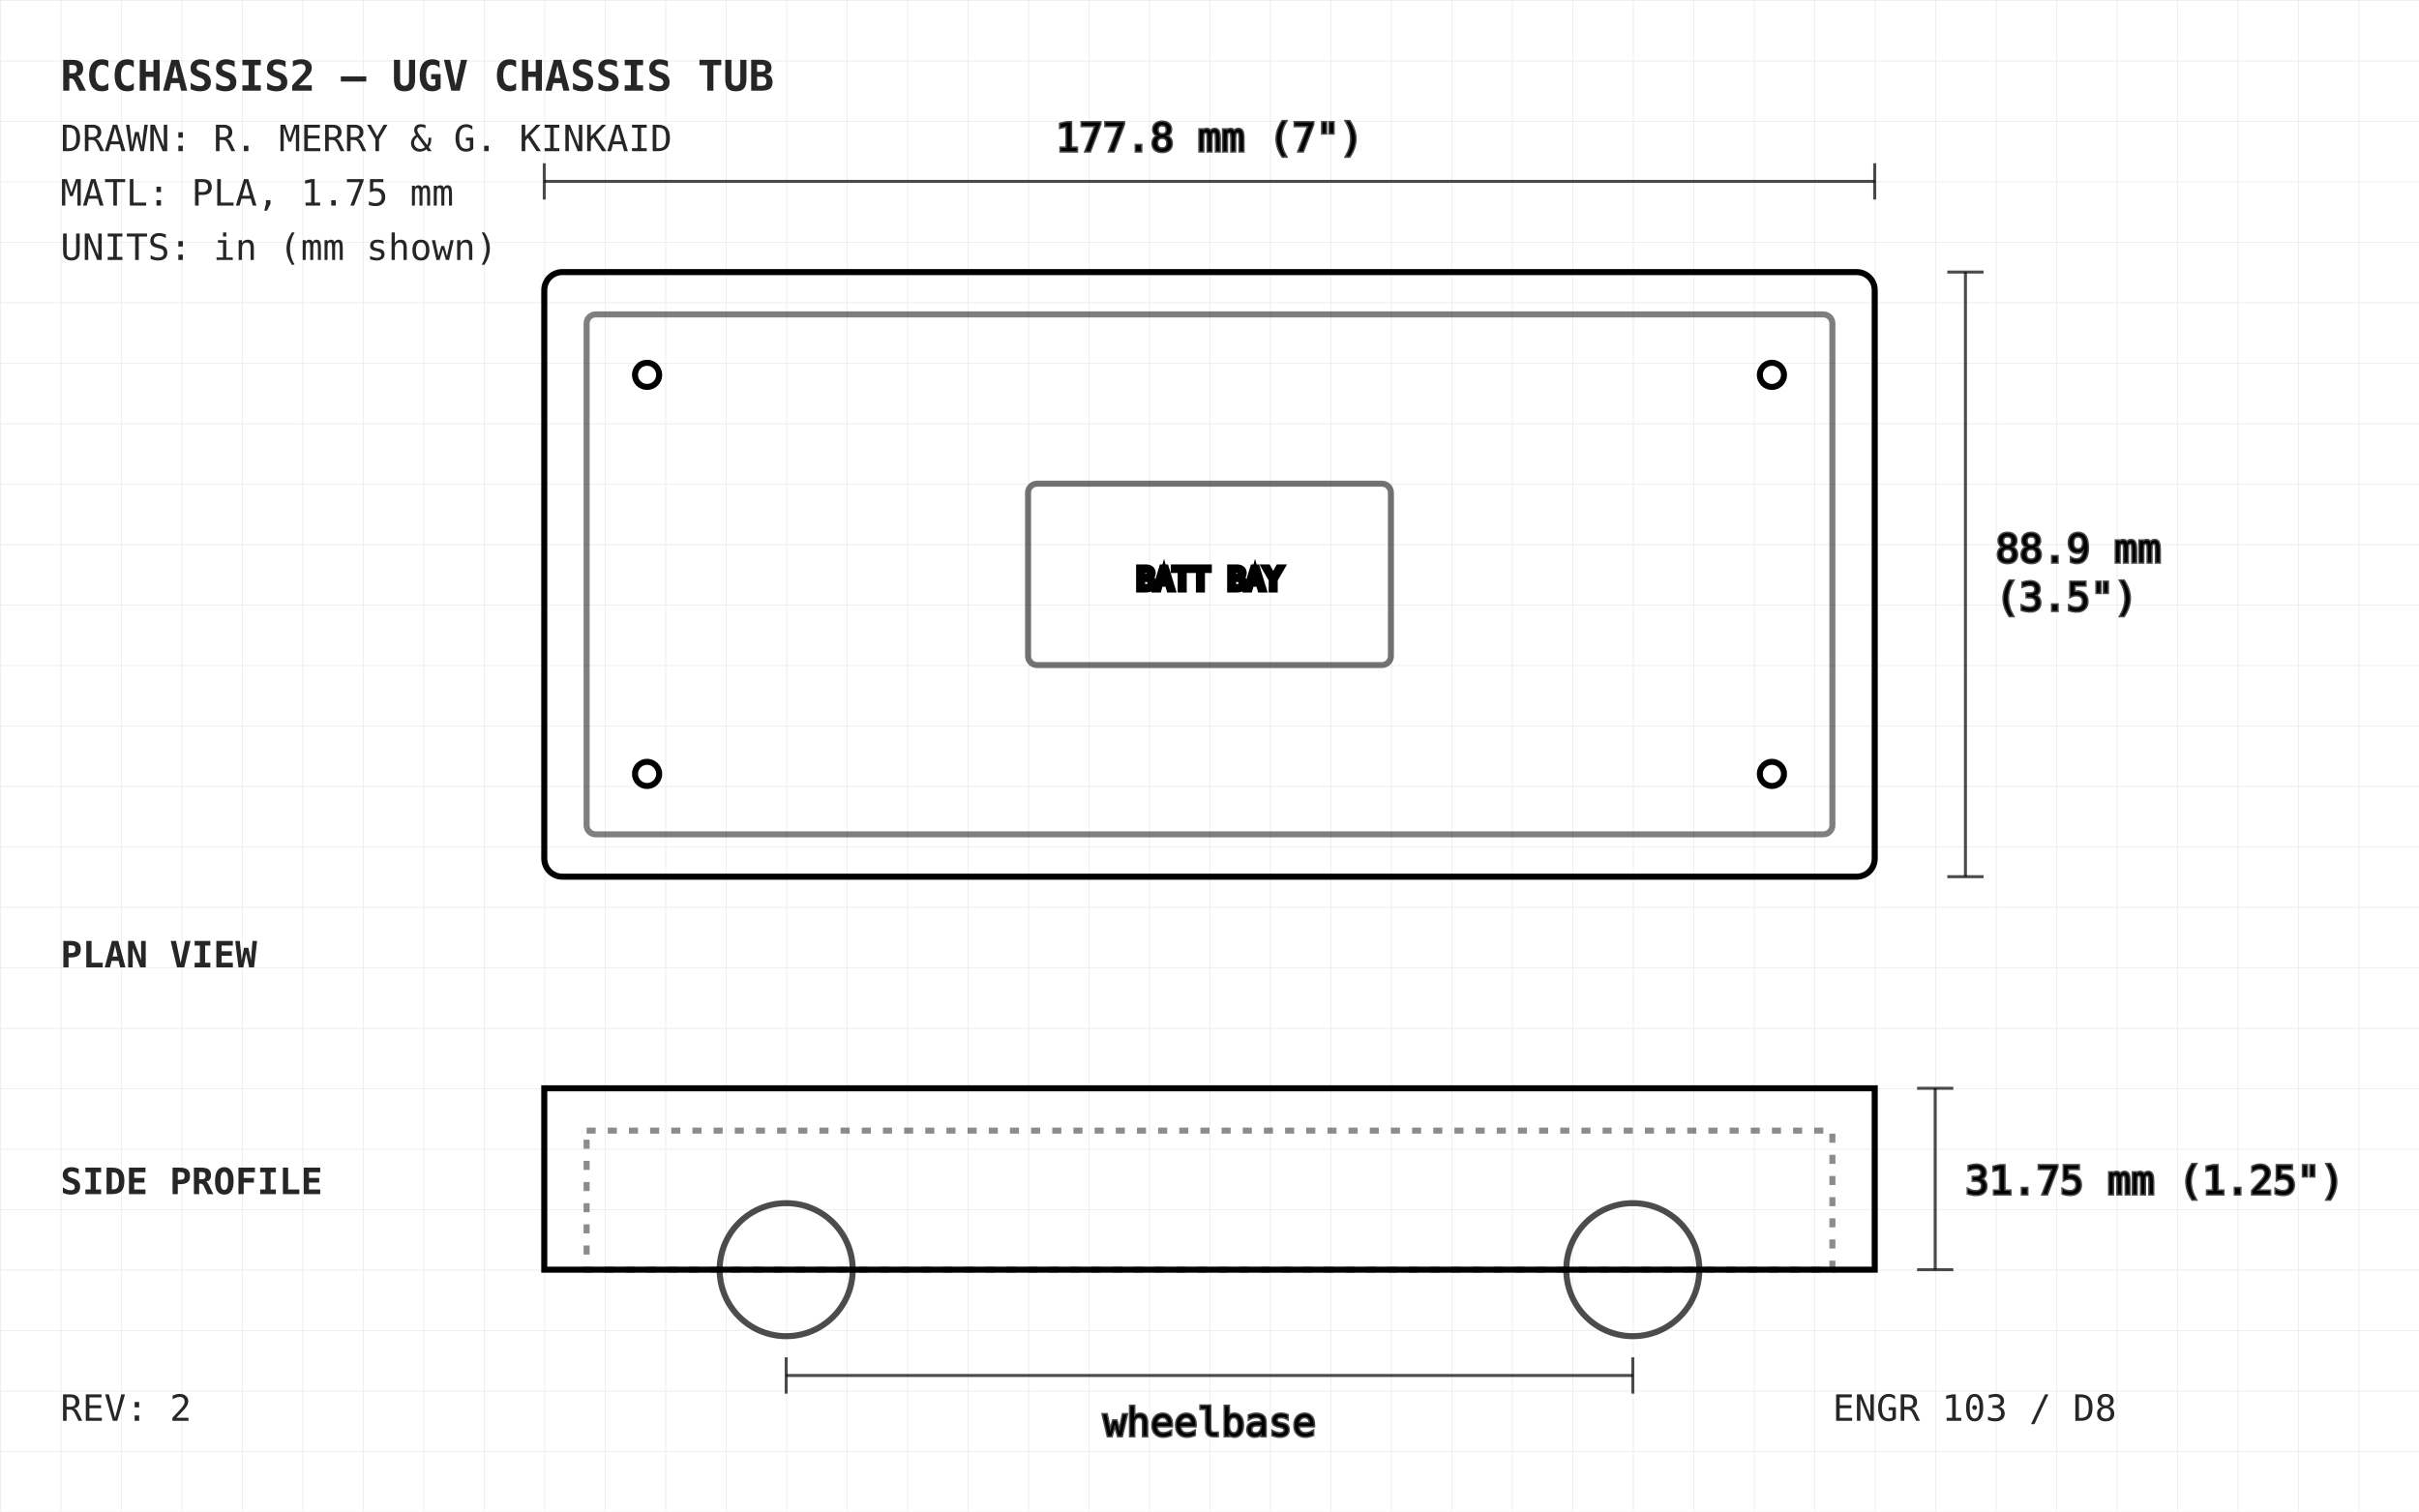
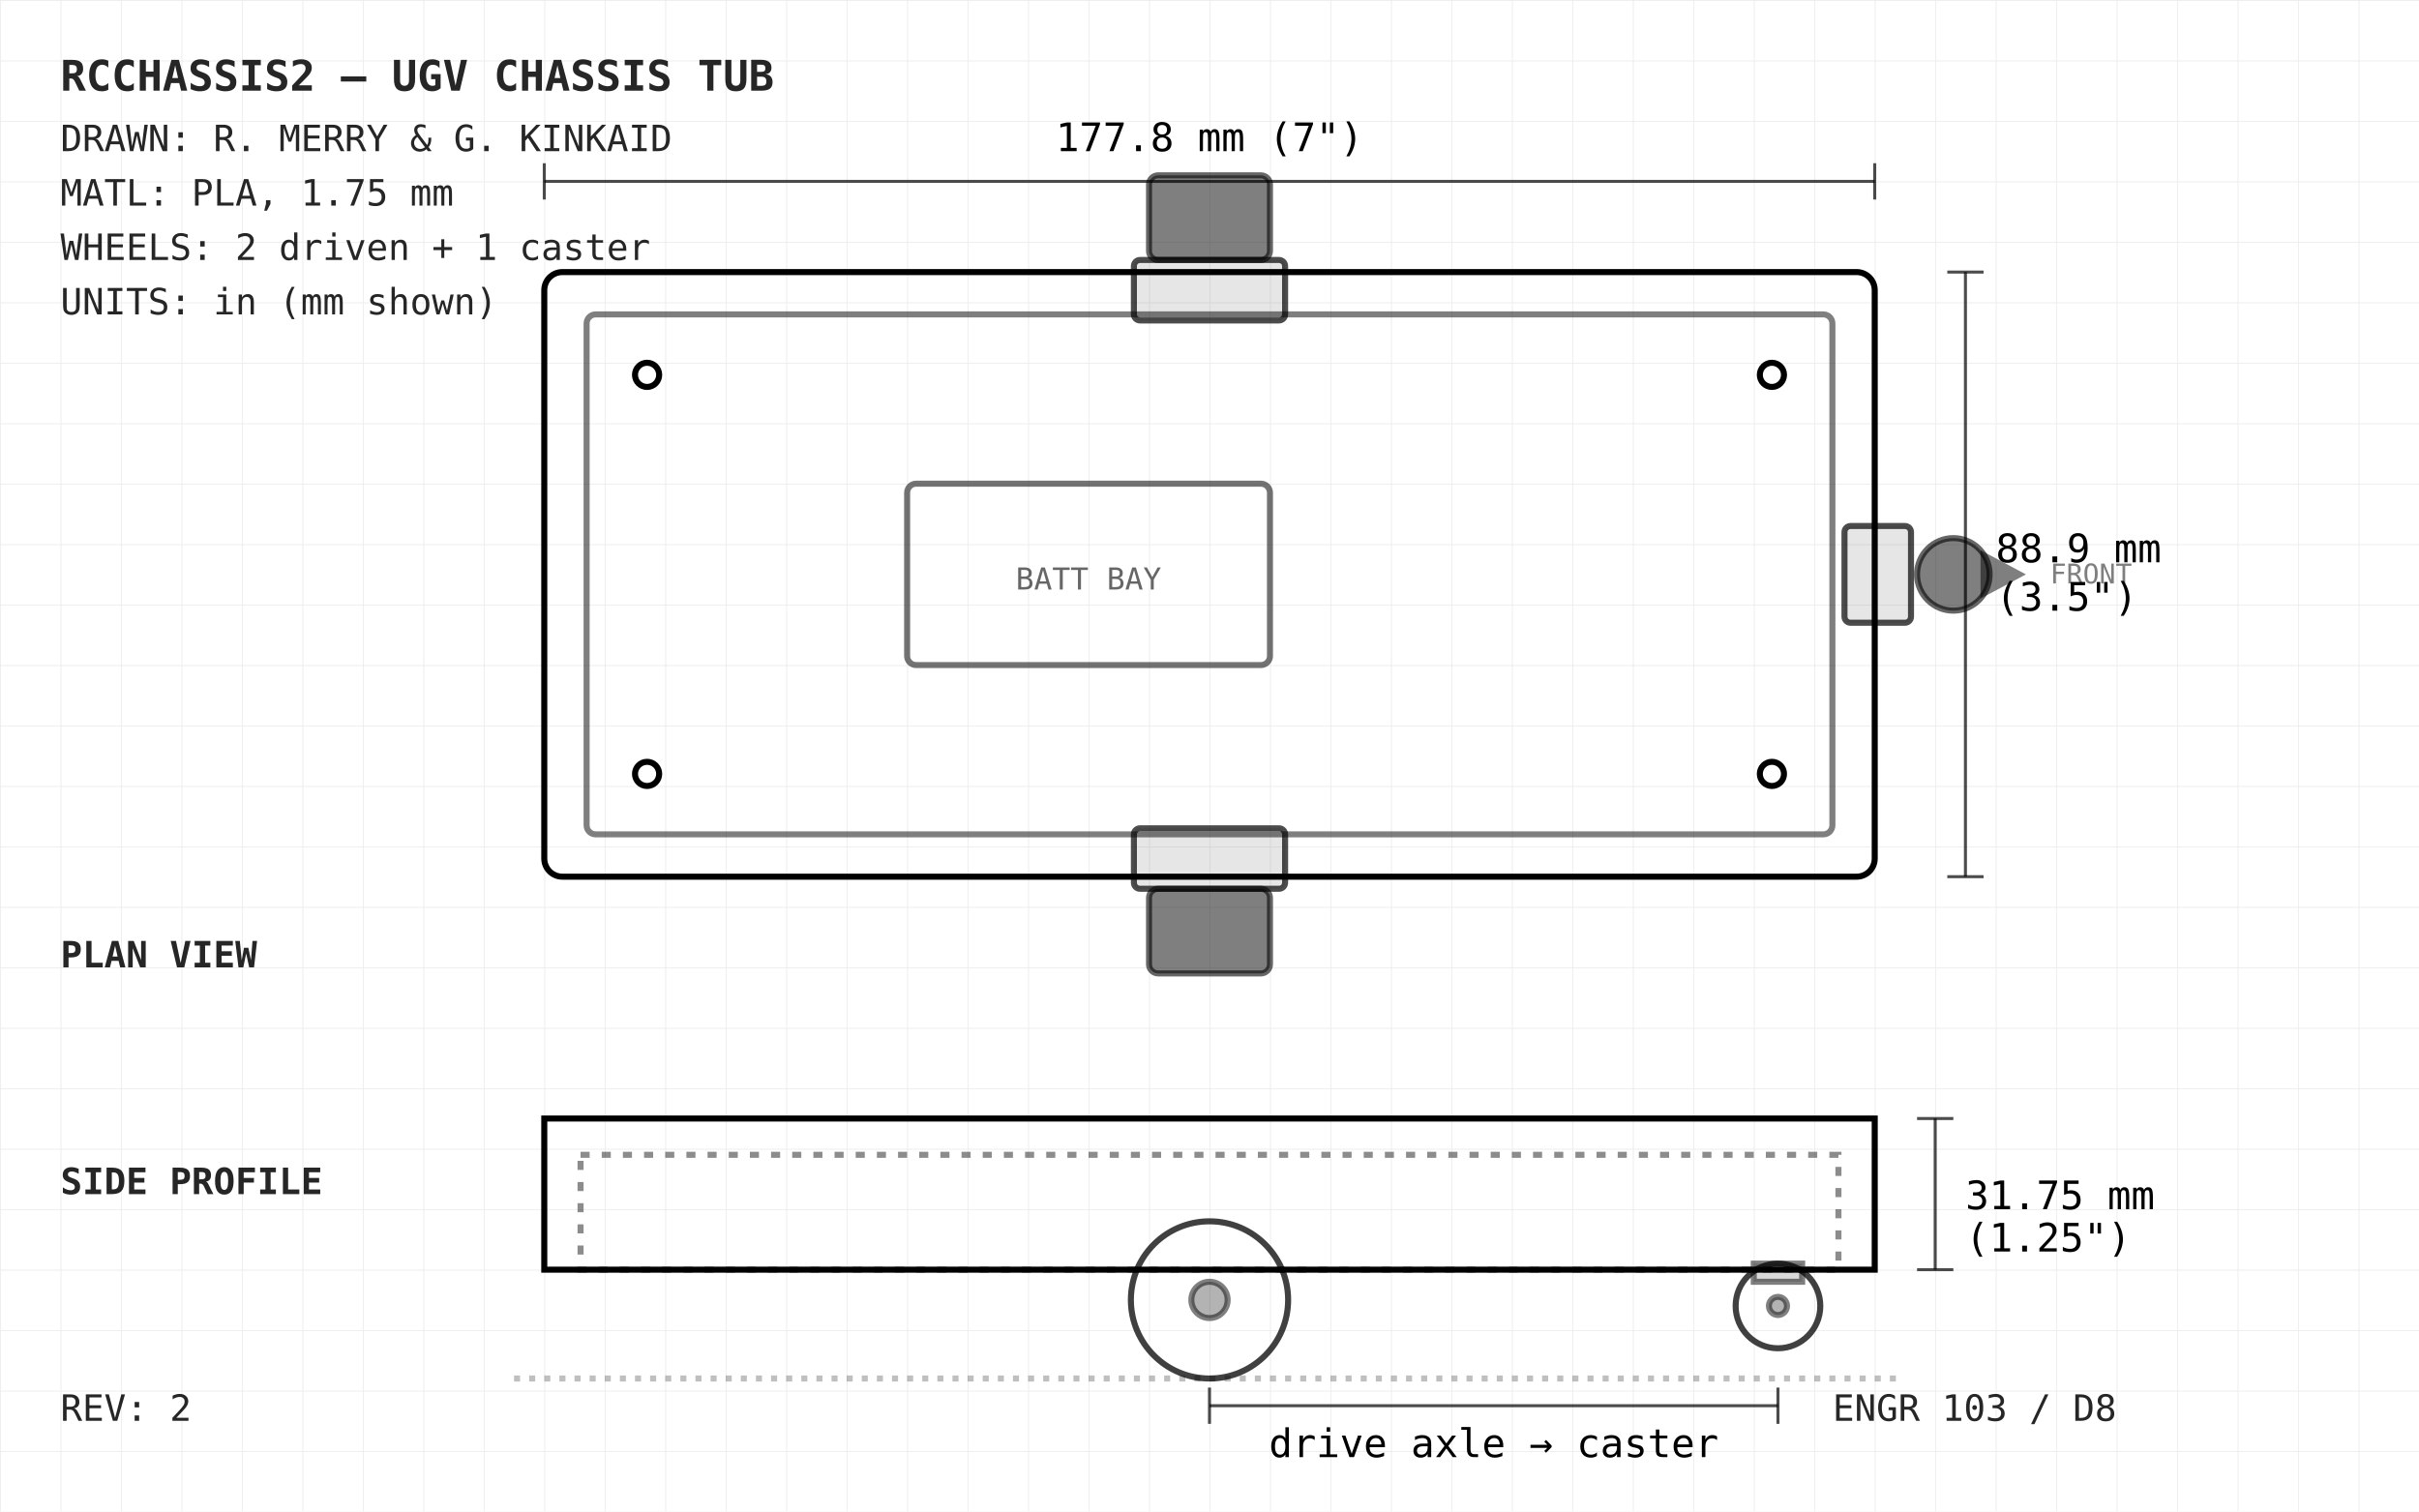
- <svg xmlns="http://www.w3.org/2000/svg" viewBox="0 0 800 500" role="img" aria-label="Engineering blueprint of the 3D-printed UGV chassis tub with dimensions">
+ <svg xmlns="http://www.w3.org/2000/svg" viewBox="0 0 800 500" role="img" aria-label="Engineering blueprint of the 3D-printed UGV chassis tub showing 3-wheel layout">
  <defs>
    <pattern id="grid" width="20" height="20" patternUnits="userSpaceOnUse">
      <path d="M 20 0 L 0 0 0 20" fill="none" stroke="currentColor" stroke-opacity="0.08" stroke-width="0.5" />
    </pattern>
  </defs>
  <rect width="800" height="500" fill="url(#grid)" />
  <g transform="translate(180 90)" fill="none" stroke="currentColor" stroke-width="2">
    <rect x="0" y="0" width="440" height="200" rx="6" />
    <rect x="14" y="14" width="412" height="172" rx="3" stroke-opacity="0.5" />
    <circle cx="34" cy="34" r="4" />
    <circle cx="406" cy="34" r="4" />
    <circle cx="34" cy="166" r="4" />
    <circle cx="406" cy="166" r="4" />
-     <rect x="160" y="70" width="120" height="60" rx="3" stroke-opacity="0.55" />
-     <text x="220" y="105" text-anchor="middle" font-family="ui-monospace, monospace" font-size="10" fill="currentColor" fill-opacity="0.6">BATT BAY</text>
+     <rect x="120" y="70" width="120" height="60" rx="3" stroke-opacity="0.55" />
+     <text x="180" y="105" text-anchor="middle" font-family="ui-monospace, monospace" font-size="10" fill="currentColor" fill-opacity="0.6" stroke="none">BATT BAY</text>
+     <rect x="195" y="-4" width="50" height="20" rx="2" stroke-opacity="0.7" fill="currentColor" fill-opacity="0.1" />
+     <rect x="195" y="184" width="50" height="20" rx="2" stroke-opacity="0.7" fill="currentColor" fill-opacity="0.1" />
+     <rect x="430" y="84" width="22" height="32" rx="2" stroke-opacity="0.7" fill="currentColor" fill-opacity="0.1" />
+     <g fill="currentColor" fill-opacity="0.5" stroke="currentColor" stroke-opacity="0.6">
+       <rect x="200" y="-32" width="40" height="28" rx="3" />
+       <rect x="200" y="204" width="40" height="28" rx="3" />
+     </g>
+     <circle cx="466" cy="100" r="12" fill="currentColor" fill-opacity="0.5" stroke-opacity="0.6" />
+     <polygon points="490,100 475,92 475,108" fill="currentColor" fill-opacity="0.5" stroke="none" />
+     <text x="498" y="103" font-family="ui-monospace, monospace" font-size="9" fill="currentColor" fill-opacity="0.5" stroke="none">FRONT</text>
  </g>
-   <g transform="translate(180 360)" fill="none" stroke="currentColor" stroke-width="2">
-     <path d="M 0 0 L 440 0 L 440 60 L 0 60 Z" />
-     <path d="M 14 14 L 426 14 L 426 60 L 14 60 Z" stroke-opacity="0.45" stroke-dasharray="3 4" />
-     <circle cx="80" cy="60" r="22" stroke-opacity="0.7" />
-     <circle cx="360" cy="60" r="22" stroke-opacity="0.7" />
+   <g transform="translate(180 370)" fill="none" stroke="currentColor" stroke-width="2">
+     <path d="M 0 0 L 440 0 L 440 50 L 0 50 Z" />
+     <path d="M 12 12 L 428 12 L 428 50 L 12 50 Z" stroke-opacity="0.45" stroke-dasharray="3 4" />
+     <circle cx="220" cy="60" r="26" stroke-opacity="0.75" />
+     <circle cx="220" cy="60" r="6" stroke-opacity="0.5" fill="currentColor" fill-opacity="0.3" />
+     <circle cx="408" cy="62" r="14" stroke-opacity="0.75" />
+     <circle cx="408" cy="62" r="3" stroke-opacity="0.5" fill="currentColor" fill-opacity="0.3" />
+     <rect x="400" y="48" width="16" height="6" stroke-opacity="0.5" fill="currentColor" fill-opacity="0.15" />
+     <line x1="-10" y1="86" x2="450" y2="86" stroke="currentColor" stroke-opacity="0.25" stroke-dasharray="2 3" />
  </g>
  <g stroke="currentColor" stroke-width="1" stroke-opacity="0.7" font-family="ui-monospace, monospace" font-size="13" fill="currentColor">
    <line x1="180" y1="60" x2="620" y2="60" />
    <line x1="180" y1="54" x2="180" y2="66" />
    <line x1="620" y1="54" x2="620" y2="66" />
-     <text x="400" y="50" text-anchor="middle">177.8 mm (7")</text>
+     <text x="400" y="50" text-anchor="middle" stroke="none">177.8 mm (7")</text>
    <line x1="650" y1="90" x2="650" y2="290" />
    <line x1="644" y1="90" x2="656" y2="90" />
    <line x1="644" y1="290" x2="656" y2="290" />
-     <text x="660" y="186" text-anchor="start">88.9 mm</text>
-     <text x="660" y="202" text-anchor="start">(3.5")</text>
-     <line x1="640" y1="360" x2="640" y2="420" />
-     <line x1="634" y1="360" x2="646" y2="360" />
+     <text x="660" y="186" text-anchor="start" stroke="none">88.9 mm</text>
+     <text x="660" y="202" text-anchor="start" stroke="none">(3.5")</text>
+     <line x1="640" y1="370" x2="640" y2="420" />
+     <line x1="634" y1="370" x2="646" y2="370" />
    <line x1="634" y1="420" x2="646" y2="420" />
-     <text x="650" y="395" text-anchor="start">31.75 mm (1.25")</text>
-     <line x1="260" y1="455" x2="540" y2="455" />
-     <line x1="260" y1="449" x2="260" y2="461" />
-     <line x1="540" y1="449" x2="540" y2="461" />
-     <text x="400" y="475" text-anchor="middle">wheelbase</text>
+     <text x="650" y="400" text-anchor="start" stroke="none">31.75 mm</text>
+     <text x="650" y="414" text-anchor="start" stroke="none">(1.25")</text>
+     <line x1="400" y1="465" x2="588" y2="465" />
+     <line x1="400" y1="459" x2="400" y2="471" />
+     <line x1="588" y1="459" x2="588" y2="471" />
+     <text x="494" y="482" text-anchor="middle" stroke="none">drive axle → caster</text>
  </g>
  <g font-family="ui-monospace, monospace" font-size="12" fill="currentColor" fill-opacity="0.85">
    <text x="20" y="30" font-weight="bold" font-size="14">RCCHASSIS2 — UGV CHASSIS TUB</text>
    <text x="20" y="50">DRAWN: R. MERRY &amp; G. KINKAID</text>
    <text x="20" y="68">MATL: PLA, 1.75 mm</text>
-     <text x="20" y="86">UNITS: in (mm shown)</text>
+     <text x="20" y="86">WHEELS: 2 driven + 1 caster</text>
+     <text x="20" y="104">UNITS: in (mm shown)</text>
    <text x="20" y="320" font-weight="bold">PLAN VIEW</text>
    <text x="20" y="395" font-weight="bold">SIDE PROFILE</text>
    <text x="20" y="470">REV: 2</text>
    <text x="700" y="470" text-anchor="end">ENGR 103 / D8</text>
  </g>
</svg>
